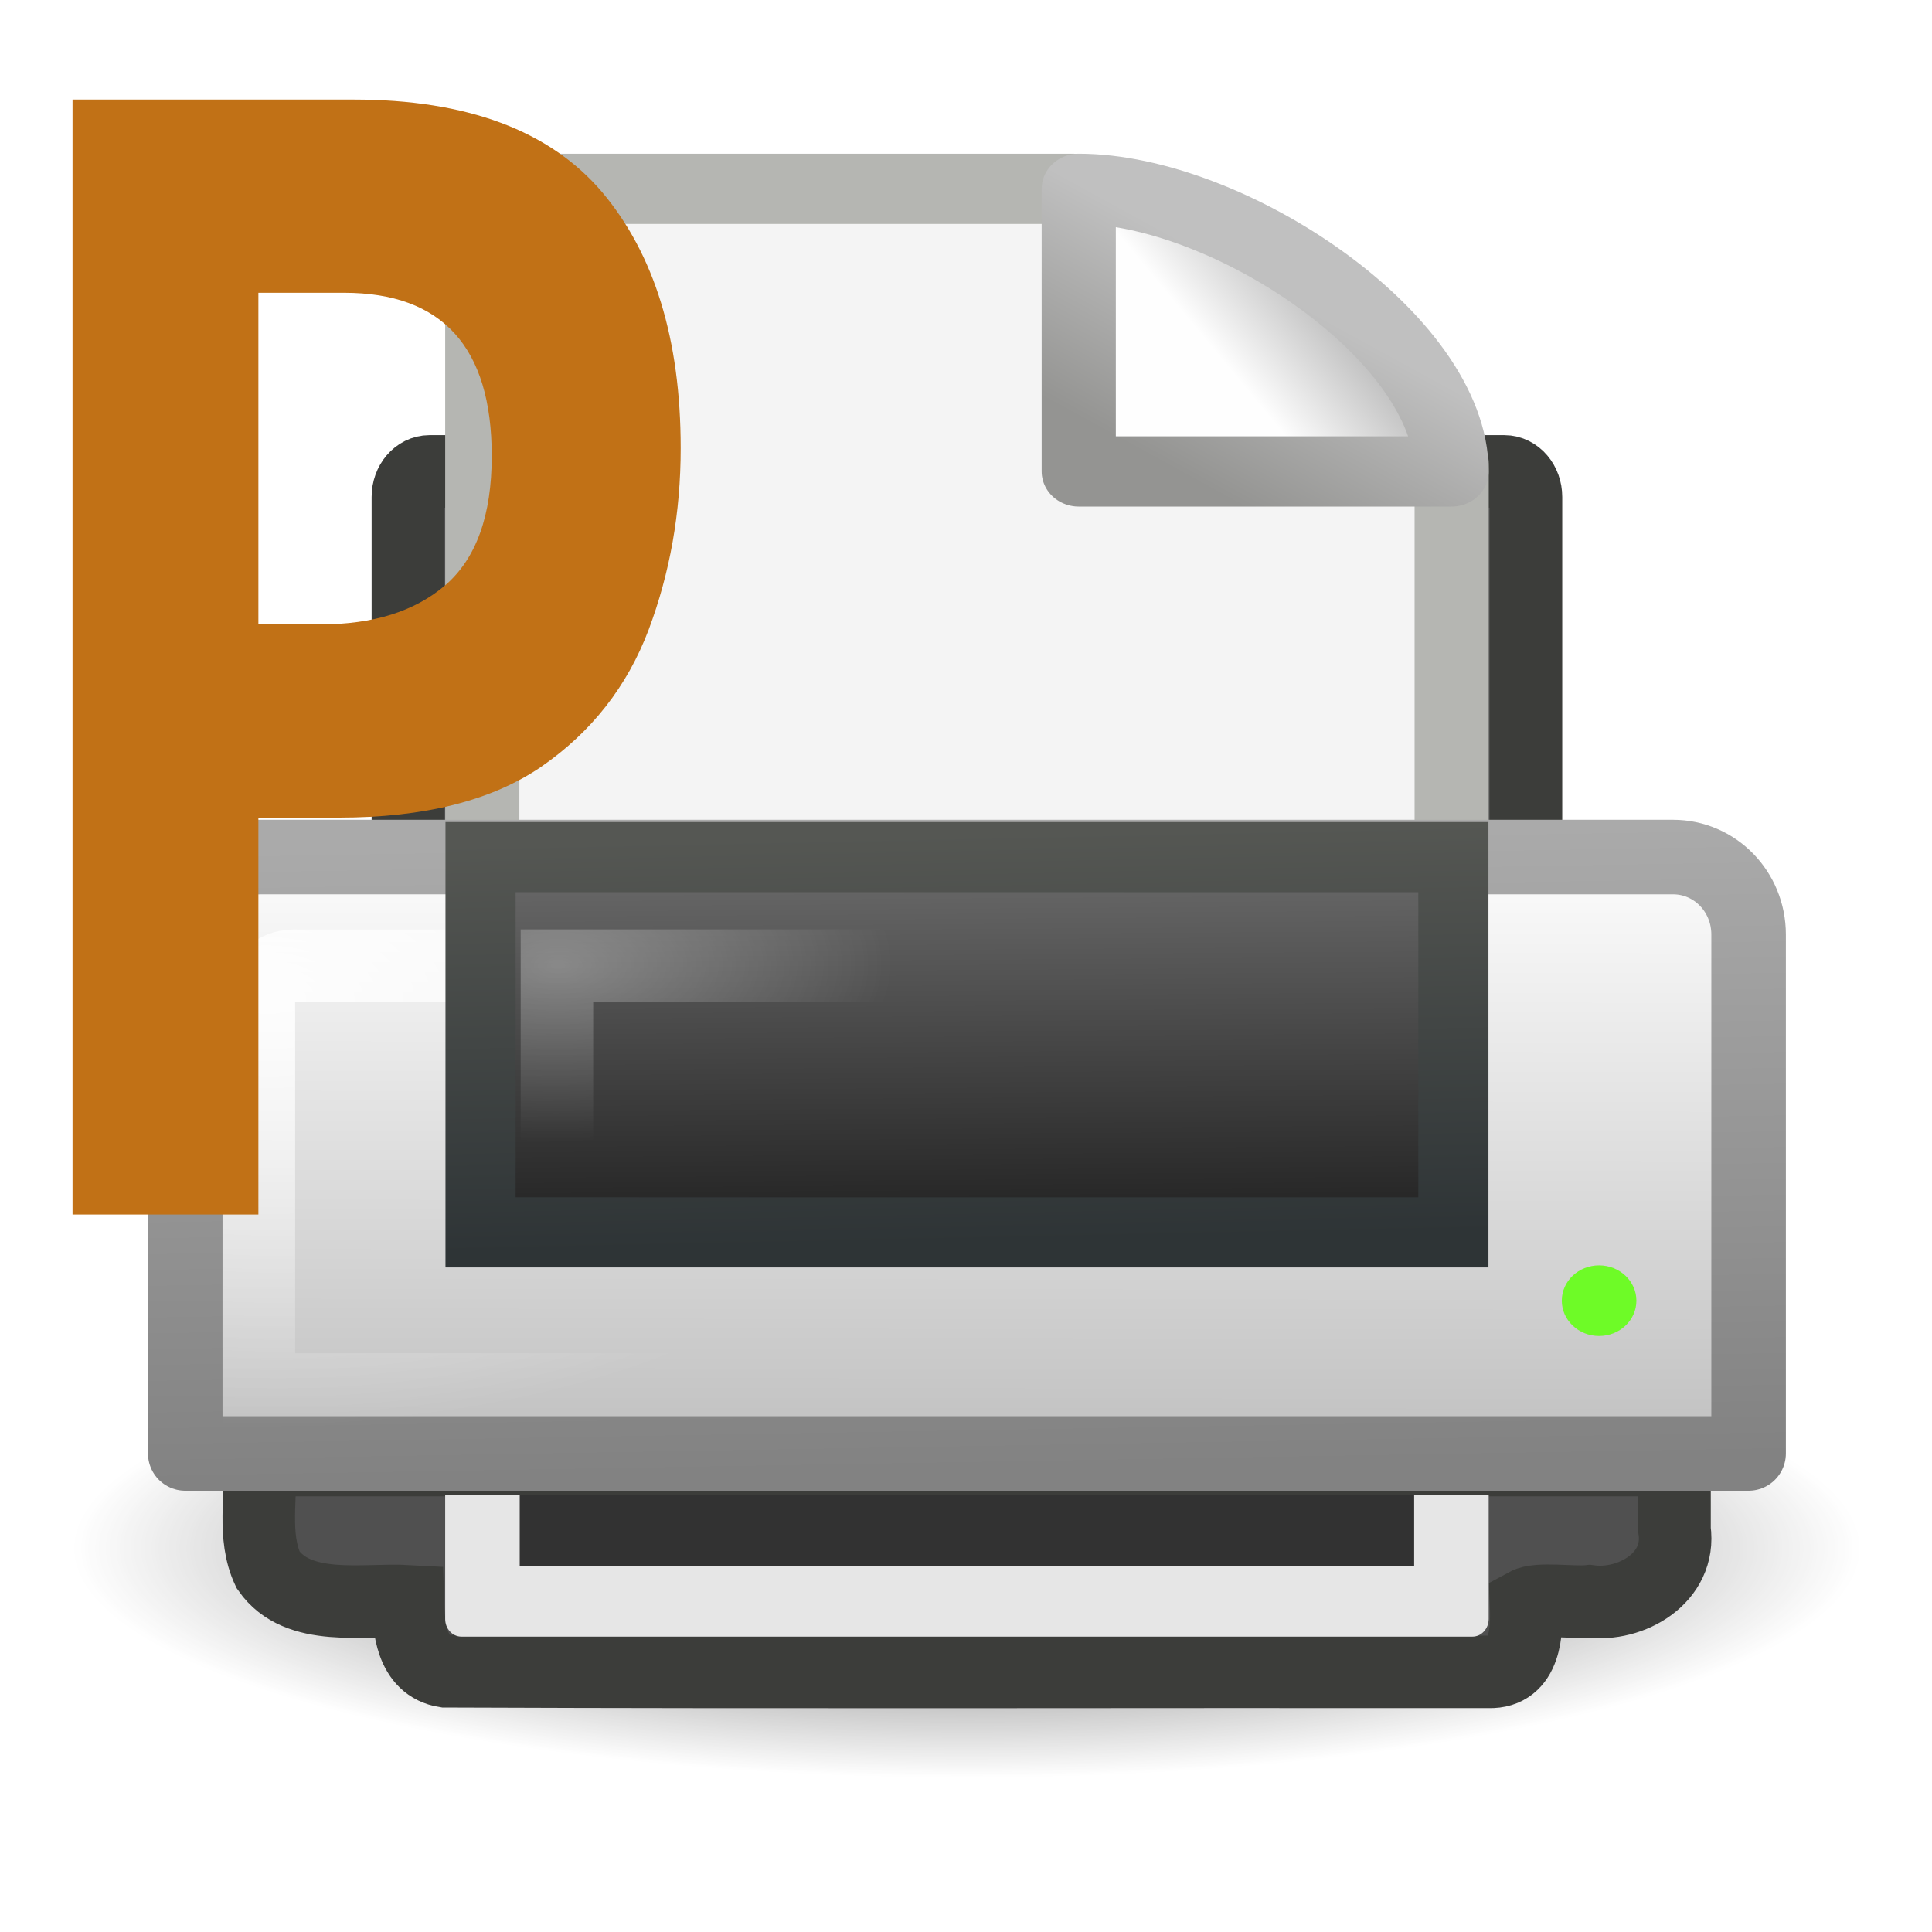
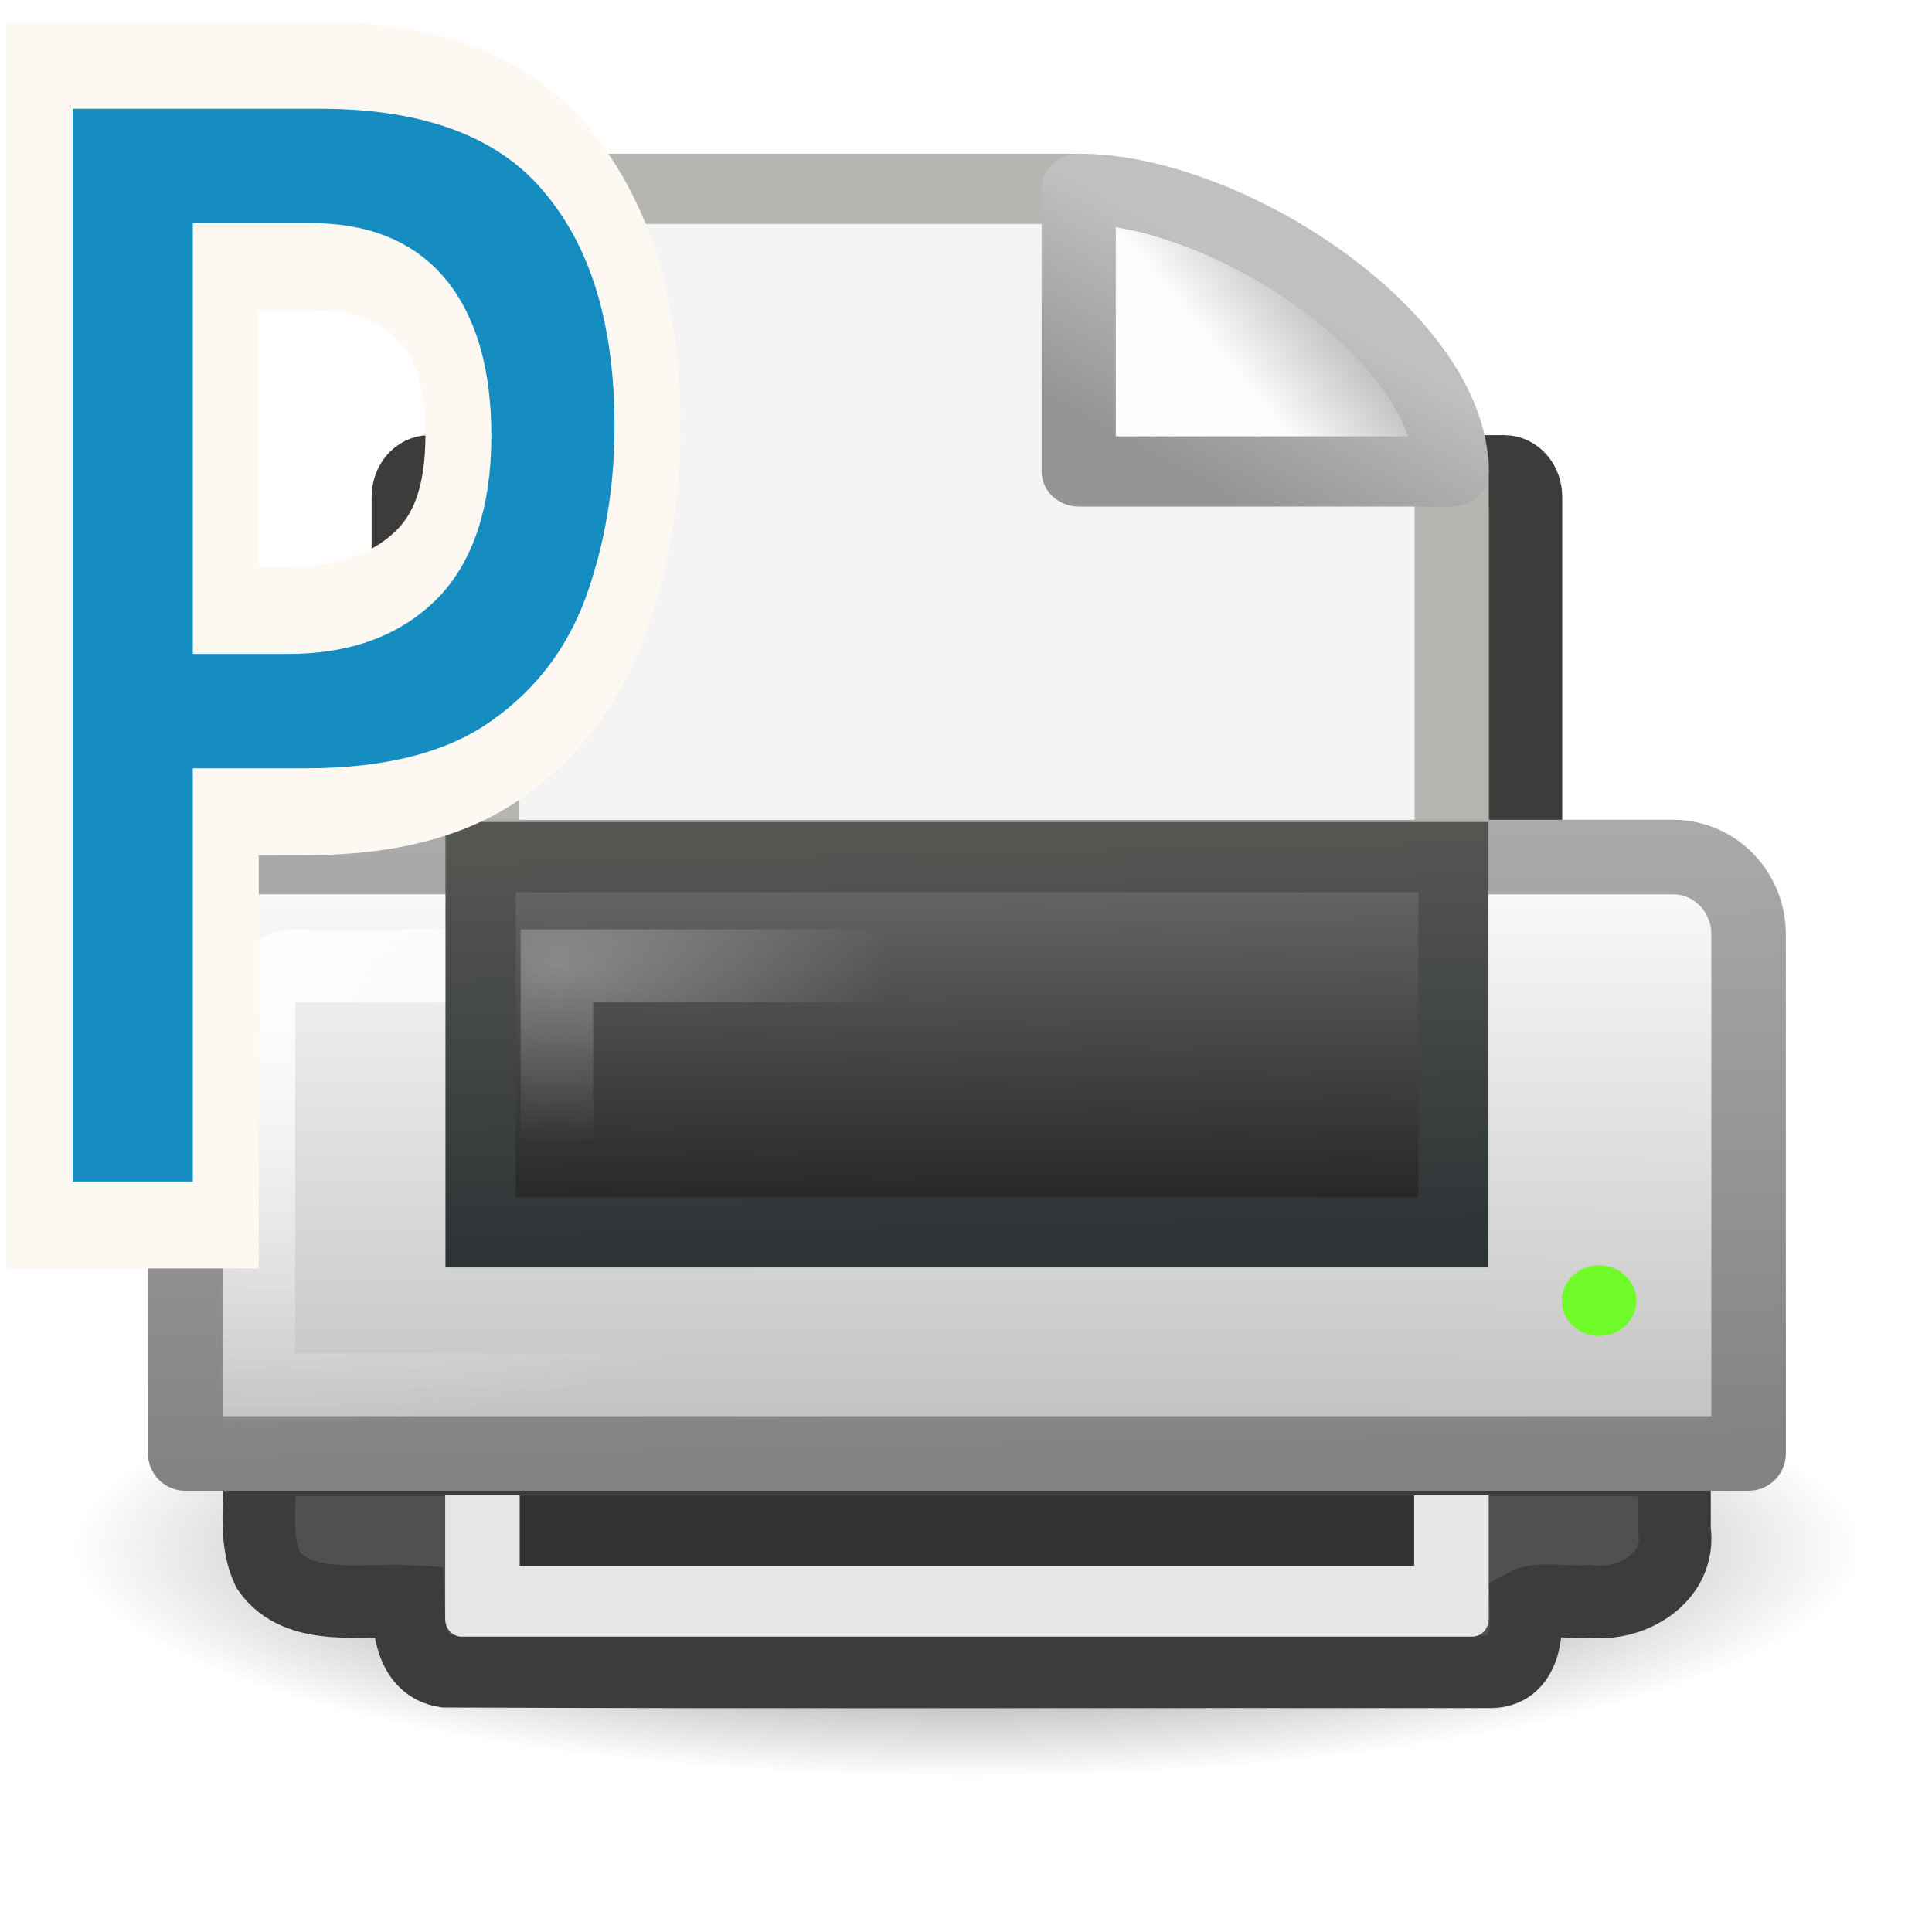
<svg xmlns="http://www.w3.org/2000/svg" xmlns:xlink="http://www.w3.org/1999/xlink" height="26" width="26" version="1.0" id="svg2">
  <defs id="defs4">
    <linearGradient id="linearGradient7612">
      <stop id="stop7614" style="stop-color:black;stop-opacity:1" offset="0" />
      <stop id="stop7616" style="stop-color:black;stop-opacity:0" offset="1" />
    </linearGradient>
    <linearGradient id="linearGradient8589">
      <stop id="stop8591" style="stop-color:#fefefe;stop-opacity:1" offset="0" />
      <stop id="stop8593" style="stop-color:#bebebe;stop-opacity:1" offset="1" />
    </linearGradient>
    <linearGradient id="linearGradient4559">
      <stop id="stop4561" style="stop-color:silver;stop-opacity:1" offset="0" />
      <stop id="stop4563" style="stop-color:#949492;stop-opacity:1" offset="1" />
    </linearGradient>
    <linearGradient id="linearGradient6866">
      <stop id="stop6868" style="stop-color:#828282;stop-opacity:1" offset="0" />
      <stop id="stop6870" style="stop-color:#aaa;stop-opacity:1" offset="1" />
    </linearGradient>
    <linearGradient id="linearGradient6842">
      <stop id="stop6844" style="stop-color:white;stop-opacity:1" offset="0" />
      <stop id="stop6846" style="stop-color:white;stop-opacity:0" offset="1" />
    </linearGradient>
    <linearGradient id="linearGradient6828">
      <stop id="stop6830" style="stop-color:#6e6e6e;stop-opacity:1" offset="0" />
      <stop id="stop6832" style="stop-color:#1e1e1e;stop-opacity:1" offset="1" />
    </linearGradient>
    <linearGradient id="linearGradient2366">
      <stop id="stop2368" style="stop-color:#2e3436;stop-opacity:1" offset="0" />
      <stop id="stop2370" style="stop-color:#555753;stop-opacity:1" offset="1" />
    </linearGradient>
    <linearGradient id="linearGradient2463">
      <stop id="stop2465" style="stop-color:white;stop-opacity:1" offset="0" />
      <stop id="stop2467" style="stop-color:white;stop-opacity:0" offset="1" />
    </linearGradient>
    <radialGradient xlink:href="#linearGradient2463" id="radialGradient3363" gradientUnits="userSpaceOnUse" gradientTransform="matrix(0.345978,-0.00249102,0.00146451,0.1825476,3.49765,10.23346)" cx="11.537" cy="15.28" fx="11.537" fy="15.28" r="13" />
    <linearGradient xlink:href="#linearGradient6828" id="linearGradient3366" gradientUnits="userSpaceOnUse" gradientTransform="matrix(0.4848728,0,0,0.4590542,1.375555,1.665128)" x1="21.919" y1="21" x2="22.008" y2="33" />
    <linearGradient xlink:href="#linearGradient2366" id="linearGradient3368" gradientUnits="userSpaceOnUse" gradientTransform="matrix(0.4848728,0,0,0.4590542,1.375555,1.665128)" x1="15.601" y1="33" x2="15.335" y2="21" />
    <radialGradient xlink:href="#linearGradient6842" id="radialGradient3371" gradientUnits="userSpaceOnUse" gradientTransform="matrix(0.4647833,0.00764214,-0.00586981,0.2740227,1.926003,10.14093)" cx="3.759" cy="11.918" fx="3.759" fy="11.918" r="21" />
    <linearGradient xlink:href="#linearGradient8589" id="linearGradient3374" gradientUnits="userSpaceOnUse" gradientTransform="matrix(0.4892901,0,0,0.5016402,1.269537,1.250709)" x1="11.519" y1="20" x2="11.506" y2="37" />
    <linearGradient xlink:href="#linearGradient6866" id="linearGradient3376" gradientUnits="userSpaceOnUse" gradientTransform="matrix(0.4892901,0,0,0.5016402,1.269537,1.250719)" x1="20.562" y1="37" x2="20.279" y2="20" />
    <radialGradient xlink:href="#linearGradient7612" id="radialGradient3384" gradientUnits="userSpaceOnUse" gradientTransform="matrix(0.6294118,0,0,0.1614887,-2.093382,14.07418)" cx="24" cy="41.875" fx="24" fy="41.875" r="19.125" />
    <linearGradient xlink:href="#linearGradient8589" id="linearGradient3386" gradientUnits="userSpaceOnUse" gradientTransform="matrix(0.3707081,0,0,0.3548465,-0.8566575,-0.04895116)" x1="32.892" y1="8.059" x2="36.358" y2="5.457" />
    <linearGradient xlink:href="#linearGradient4559" id="linearGradient3388" gradientUnits="userSpaceOnUse" gradientTransform="matrix(0.6844293,0,0,0.6820072,-0.2131519,0.1569169)" x1="17.289" y1="2.185" x2="15.18" y2="5.821" />
  </defs>
  <path style="opacity:0.7;fill:url(#radialGradient3384);fill-opacity:1;fill-rule:nonzero;stroke:none;stroke-width:4;marker:none;visibility:visible;display:inline;overflow:visible" id="path3087" d="m 25.05,20.837 c 0,1.706 -5.389,3.088 -12.037,3.088 -6.648,0 -12.037,-1.383 -12.037,-3.088 0,-1.706 5.389,-3.088 12.037,-3.088 6.648,0 12.037,1.383 12.037,3.088 l 0,0 z" />
  <rect style="fill:#505050;fill-opacity:1;stroke:#3c3d3a;stroke-width:0.976;stroke-linecap:round;stroke-linejoin:round;stroke-miterlimit:4;stroke-opacity:1;stroke-dasharray:none;display:inline" id="rect2315" y="6.344" x="5.489" ry="0.344" rx="0.292" height="10.453" width="15.047" />
  <g id="layer1" transform="matrix(1.003125,0,0,0.9502995,4.9875,2.068111)">
    <path style="fill:#f4f4f4;fill-opacity:1;stroke:#b5b6b2;stroke-width:0.995;stroke-linecap:butt;stroke-linejoin:round;stroke-miterlimit:4;stroke-opacity:1;stroke-dasharray:none;stroke-dashoffset:0;display:inline" id="rect2594" d="m 1.498,0.498 c 2.98,0 4.938,0 7.918,0 0.523,0.162 4.354,2.614 5.087,3.89 0,3.907 0,7.207 0,11.114 -4.335,0 -8.67,0 -13.005,0 0,-5.002 0,-10.003 0,-15.005 z" />
    <path style="fill:url(#linearGradient3386);fill-opacity:1;fill-rule:evenodd;stroke:url(#linearGradient3388);stroke-width:0.995;stroke-linecap:butt;stroke-linejoin:round;stroke-miterlimit:4;stroke-opacity:1;stroke-dasharray:none;display:inline" id="path12038" d="M 9.5,0.498 C 9.5,2.041 9.5,4.5 9.5,4.5 c 0,0 4.081,0 5.002,0 0,-1.902 -3.006,-4.002 -5.002,-4.002 z" />
  </g>
  <path style="fill:#505050;fill-opacity:1;stroke:#3c3d3a;stroke-width:0.976;stroke-linecap:square;stroke-linejoin:miter;stroke-miterlimit:4;stroke-opacity:1;stroke-dasharray:none" id="rect6333" d="m 3.49,19.649 c 0.037,0.492 -0.096,1.022 0.118,1.478 0.402,0.579 1.288,0.389 1.881,0.422 0.011,0.342 0.043,0.869 0.502,0.942 4.839,0.019 9.204,0.003 14.044,0.008 0.499,0.015 0.518,-0.552 0.502,-0.912 0.163,-0.089 0.627,-0.013 0.852,-0.038 0.557,0.077 1.239,-0.313 1.146,-0.963 0,-0.312 0,-0.624 0,-0.937 -6.348,0 -12.696,0 -19.044,0 z" />
  <path style="fill:url(#linearGradient3374);fill-opacity:1;stroke:url(#linearGradient3376);stroke-width:1.003;stroke-linecap:round;stroke-linejoin:round;stroke-miterlimit:4;stroke-opacity:1;stroke-dasharray:none" id="rect2313" d="m 3.51,11.534 19.005,0 c 0.564,0 1.017,0.465 1.017,1.043 l 0,6.983 -21.039,0 0,-6.983 c 0,-0.578 0.454,-1.043 1.017,-1.043 z" />
  <path style="opacity:0.9;fill:none;stroke:url(#radialGradient3371);stroke-width:0.976;stroke-linecap:round;stroke-linejoin:miter;stroke-miterlimit:4;stroke-opacity:1;stroke-dasharray:none;display:inline" id="rect2374" d="m 3.948,12.997 18.13,0 c 0.241,0 0.465,0.196 0.465,0.407 l 0,5.295 -19.059,0 0,-5.295 c 0,-0.211 0.224,-0.407 0.465,-0.407 z" />
  <rect style="fill:url(#linearGradient3366);fill-opacity:1;stroke:url(#linearGradient3368);stroke-width:0.944;stroke-linecap:round;stroke-linejoin:miter;stroke-miterlimit:4;stroke-opacity:1;stroke-dasharray:none" id="rect2319" y="11.535" x="6.467" height="5.05" width="13.092" />
  <rect style="opacity:0.3;fill:none;stroke:url(#radialGradient3363);stroke-width:0.976;stroke-linecap:round;stroke-linejoin:miter;stroke-miterlimit:4;stroke-opacity:1;stroke-dasharray:none;display:inline" id="rect2459" y="12.996" x="7.495" height="2.851" width="11.035" />
  <path style="fill:#6efb27;fill-opacity:1;stroke:none" id="path2764" d="m 22.022,17.504 c 2.43e-4,0.262 -0.224,0.475 -0.502,0.475 -0.277,0 -0.502,-0.213 -0.502,-0.475 -2.43e-4,-0.262 0.224,-0.475 0.502,-0.475 0.277,0 0.502,0.213 0.502,0.475 l 0,0 z" />
  <path style="fill:#e6e6e6;fill-opacity:1;stroke:none" id="rect6331" d="m 20.034,20.124 0,1.663 c 0,0.132 -0.098,0.238 -0.219,0.238 l -13.605,0 c -0.122,0 -0.219,-0.106 -0.219,-0.238 l 0,-1.663 14.044,0 z" />
  <rect style="fill:#323232;fill-opacity:1;stroke:none" id="rect6329" y="20.124" x="6.994" height="0.95" width="12.037" />
-   <text xml:space="preserve" style="font-size:18.69px;font-style:normal;font-weight:normal;line-height:125%;letter-spacing:0px;word-spacing:0px;fill:#c17116;fill-opacity:1;stroke:none;font-family:Sans" x="-0.59" y="14.534" id="text3097" transform="scale(0.8892932,1.124489)">
-     <tspan id="tspan3099" x="-0.59" y="14.534" style="font-weight:bold;stroke:none;-inkscape-font-specification:Sans Bold;fill:#c17116;fill-opacity:1">P</tspan>
+   <text xml:space="preserve" style="font-size:19.045px;font-style:normal;font-weight:normal;line-height:125%;letter-spacing:0px;word-spacing:0px;fill:#168dc1;fill-opacity:1;stroke:#fdf8f1;stroke-width:1.019;stroke-opacity:1;font-family:Sans;stroke-miterlimit:4;stroke-dasharray:none" x="-1.105" y="14.358" id="text3097" transform="scale(0.8710377,1.148056)">
+     <tspan id="tspan3099" x="-1.105" y="14.358" style="font-weight:bold;fill:#168dc1;fill-opacity:1;stroke:#fdf8f1;stroke-width:1.019;stroke-opacity:1;-inkscape-font-specification:Sans Bold;stroke-miterlimit:4;stroke-dasharray:none">P</tspan>
  </text>
</svg>
